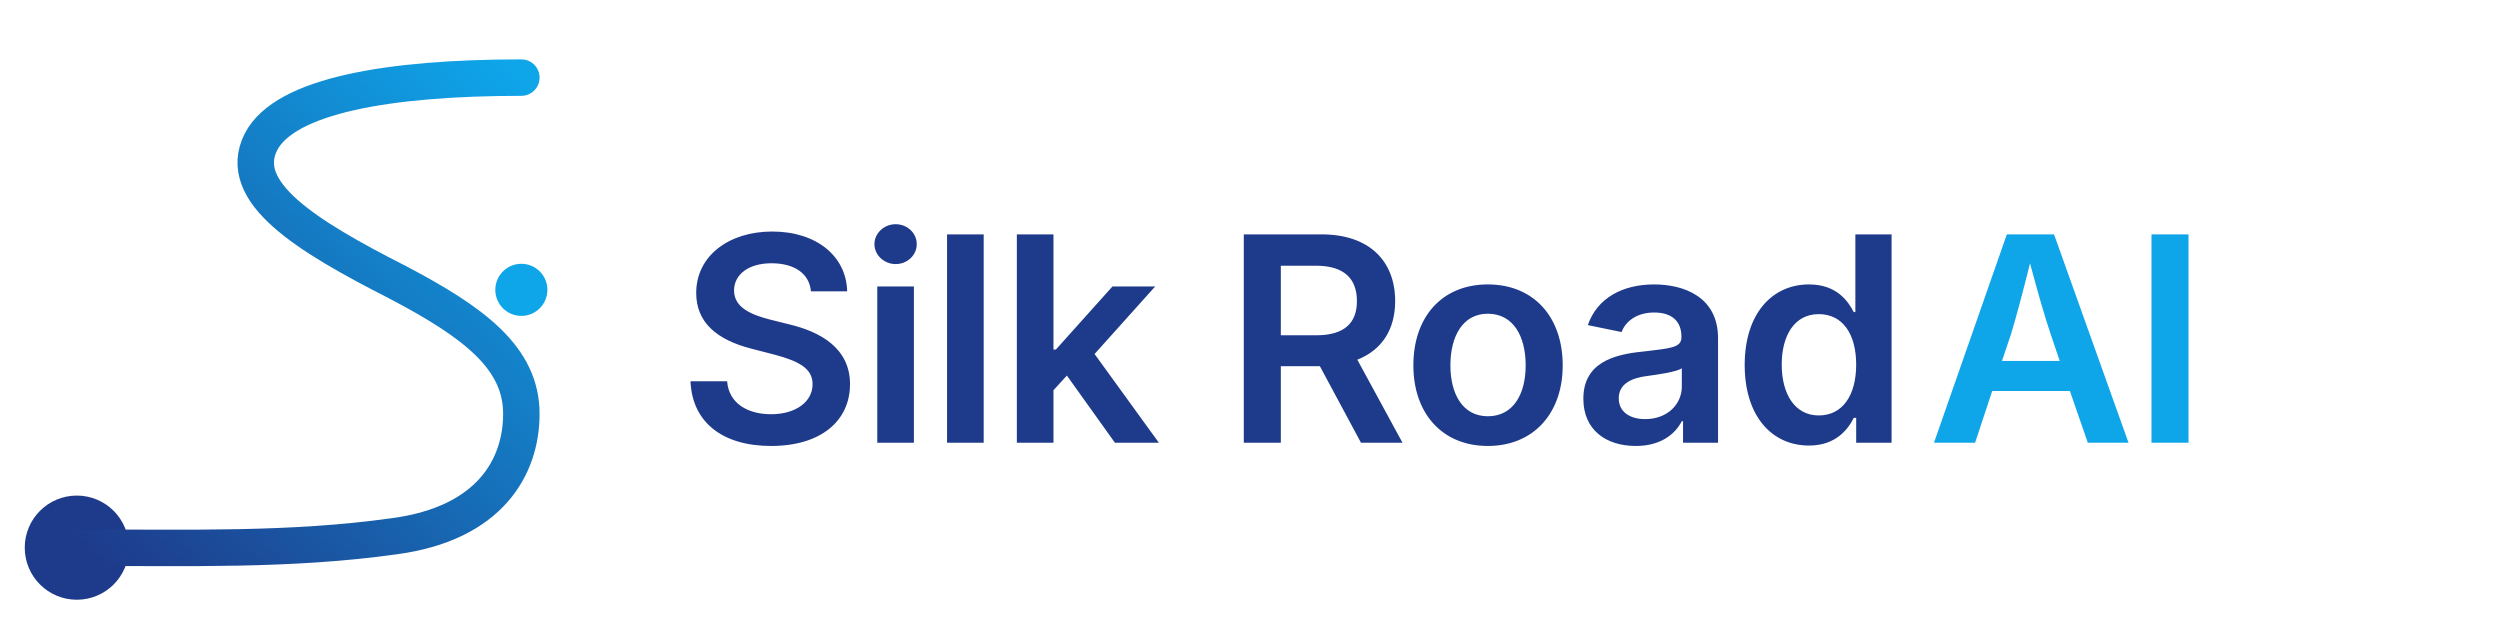
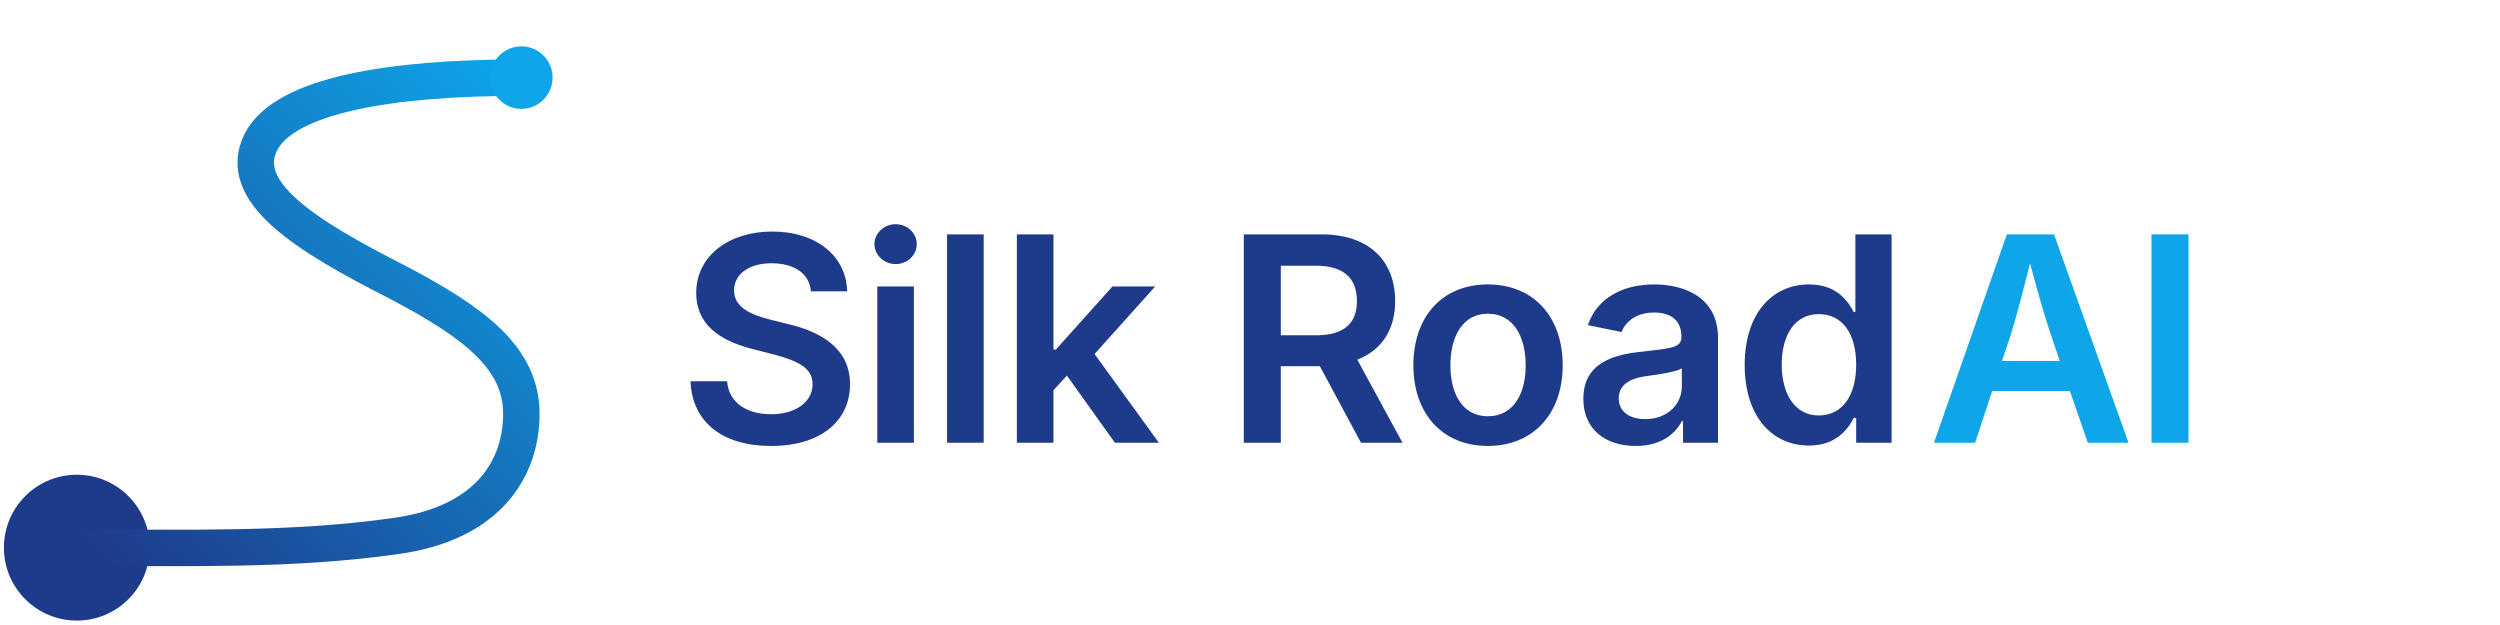
<svg xmlns="http://www.w3.org/2000/svg" viewBox="0 0 96 24" role="img" aria-labelledby="logo-primary-title logo-primary-desc">
  <defs>
    <linearGradient id="silk-gradient" x1="3" y1="21" x2="20" y2="3" gradientUnits="userSpaceOnUse">
      <stop offset="0%" stop-color="#1E3A8A" />
      <stop offset="100%" stop-color="#0EA5E9" />
    </linearGradient>
  </defs>
  <g>
-     <circle cx="2.95" cy="21.03" r="2" fill="#1E3A8A" />
-     <circle cx="20.02" cy="11.13" r="1" fill="#0EA5E9" />
+     <circle cx="2.95" cy="21.03" r="2.8" fill="#1E3A8A" />
    <path d="M 2.95 21.03 C 7.22 21.03 11.18 21.15 15.15 20.59 C 18.81 20.10 20.02 17.93 20.02 15.89 C 20.02 13.74 18.20 12.38 15.27 10.84 C 11.73 9.04 9.05 7.37 10.02 5.45 C 10.94 3.66 14.96 2.98 20.02 2.98" fill="none" stroke="url(#silk-gradient)" stroke-width="1.4" stroke-linecap="round" stroke-linejoin="round" />
+     <circle cx="20.02" cy="2.98" r="1.2" fill="#0EA5E9" />
  </g>
  <g font-family="Inter, 'SF Pro Display', 'PingFang SC', 'Helvetica Neue', Arial, sans-serif" font-weight="600" font-size="11" letter-spacing="-0.2">
    <text x="26" y="17" fill="#1E3A8A">Silk Road</text>
    <text x="74" y="17" fill="#0EA5E9">AI</text>
  </g>
</svg>
